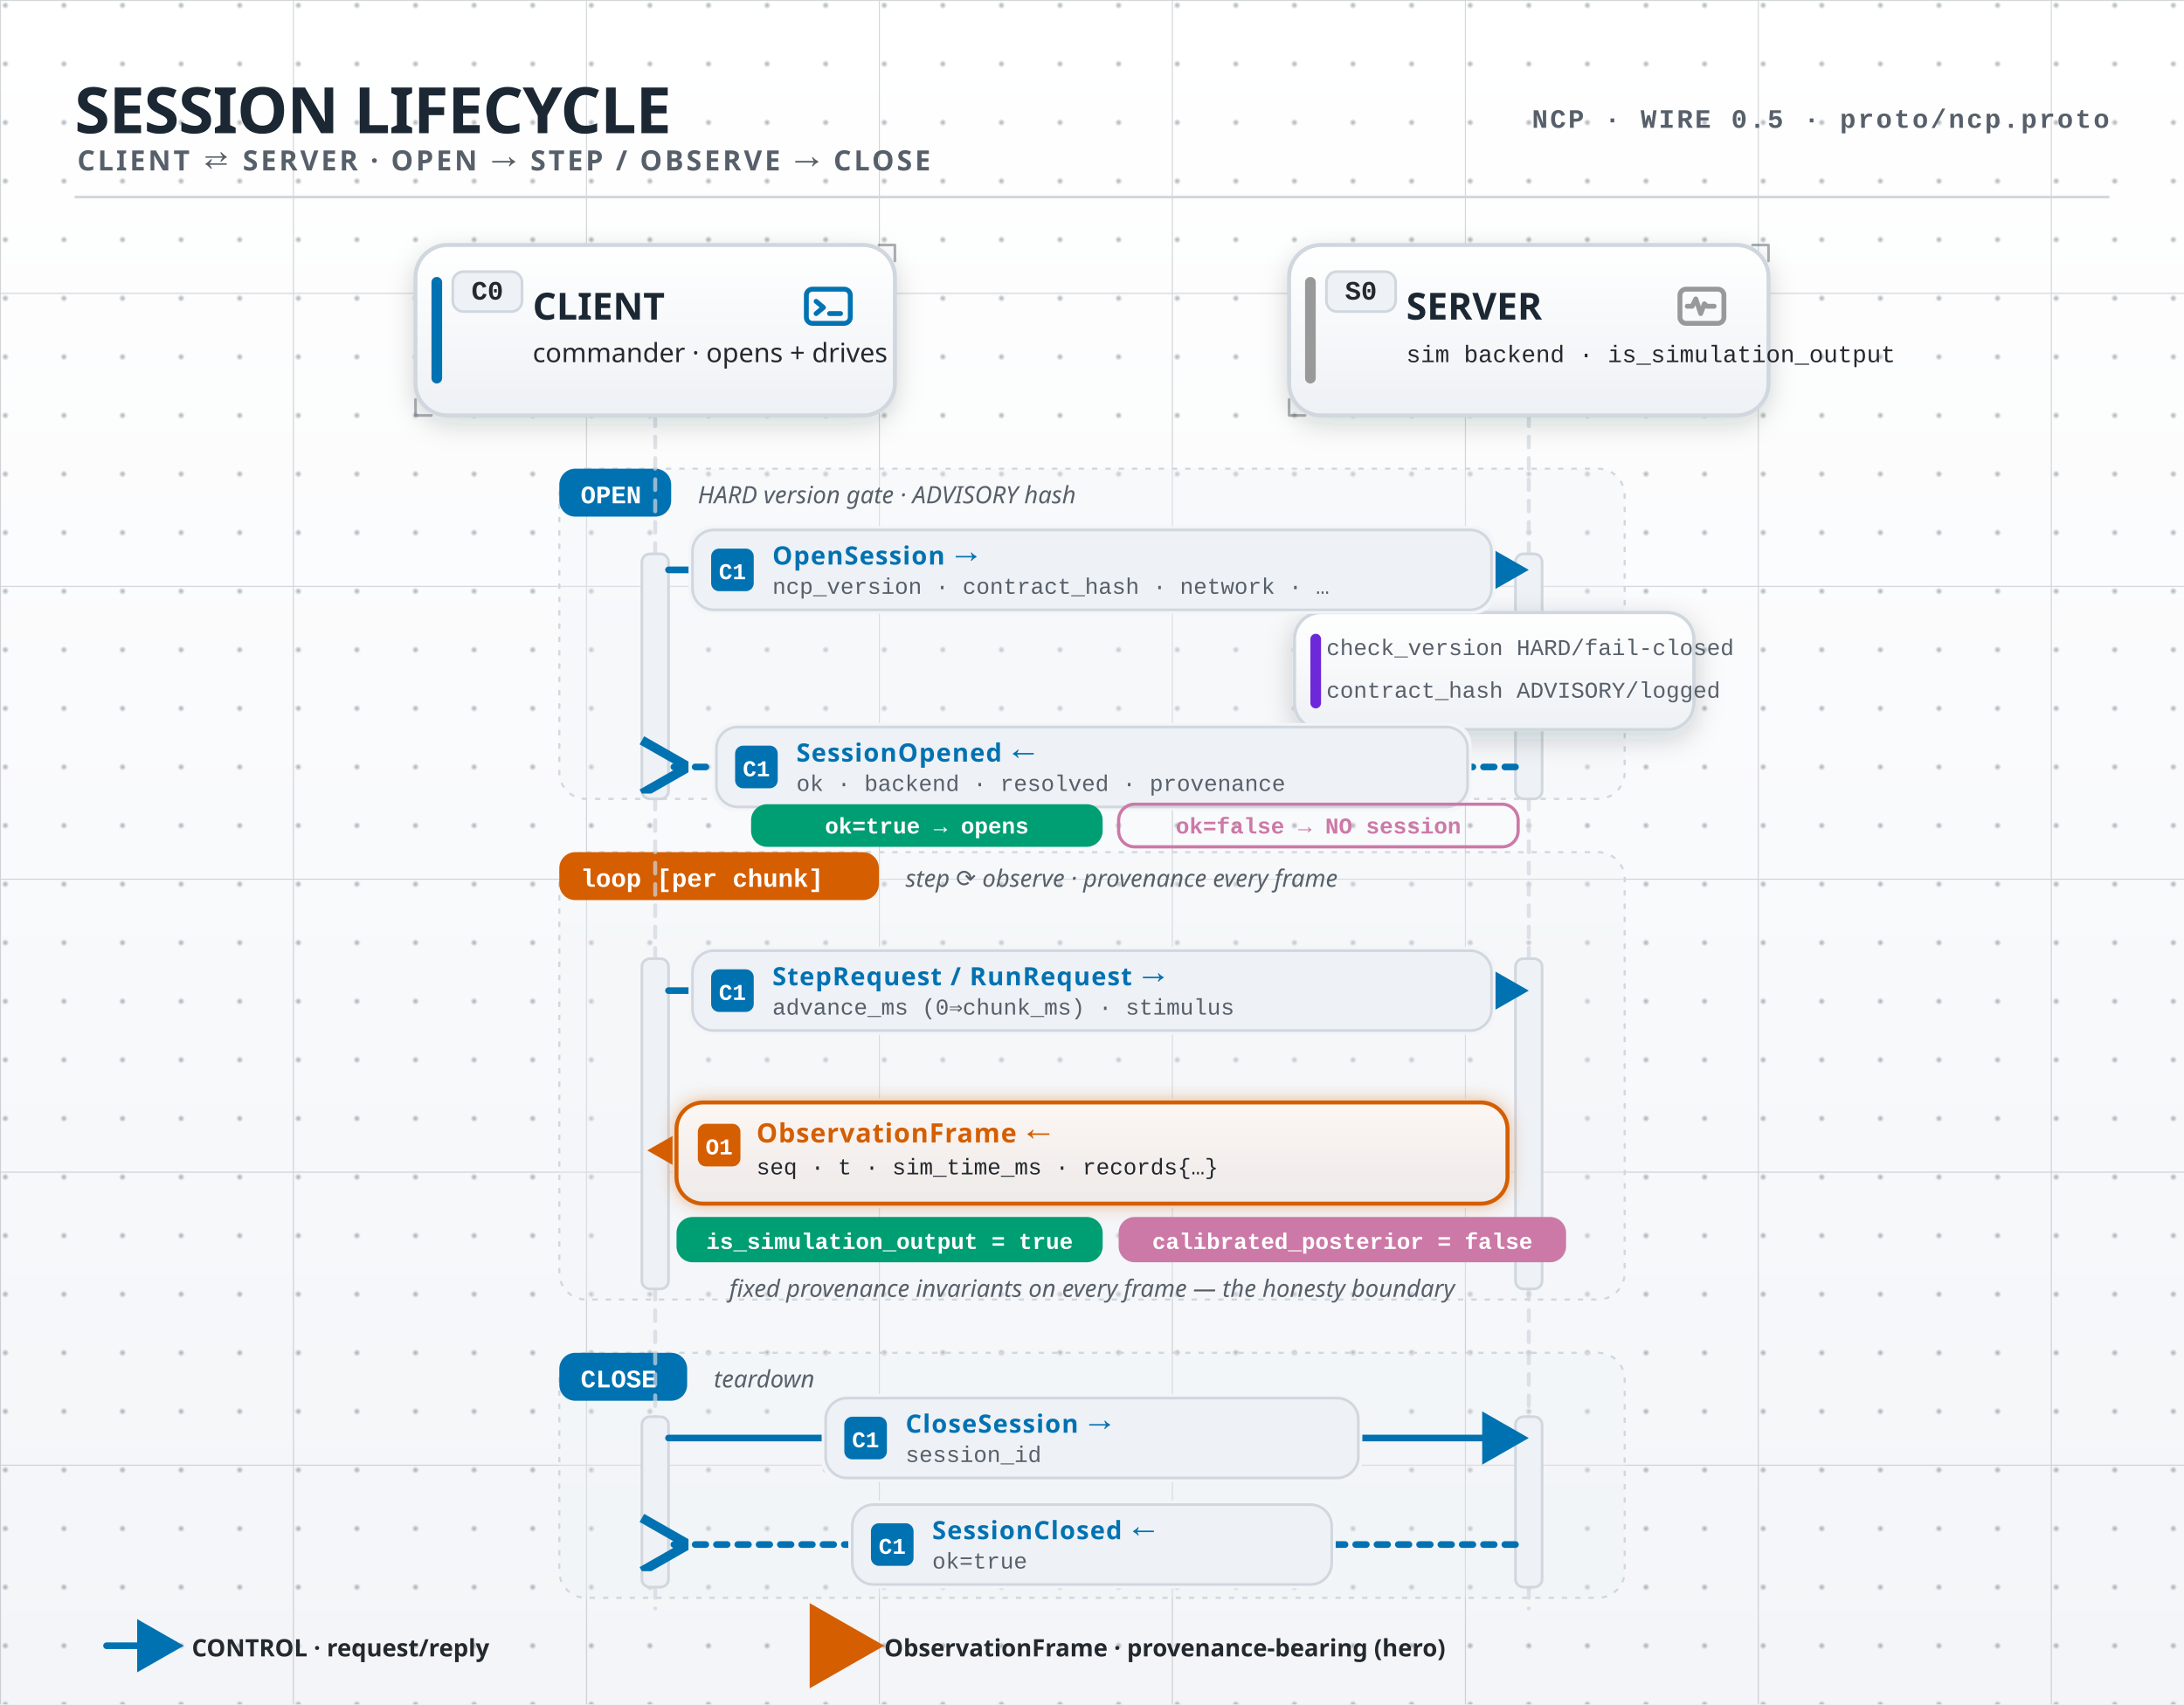
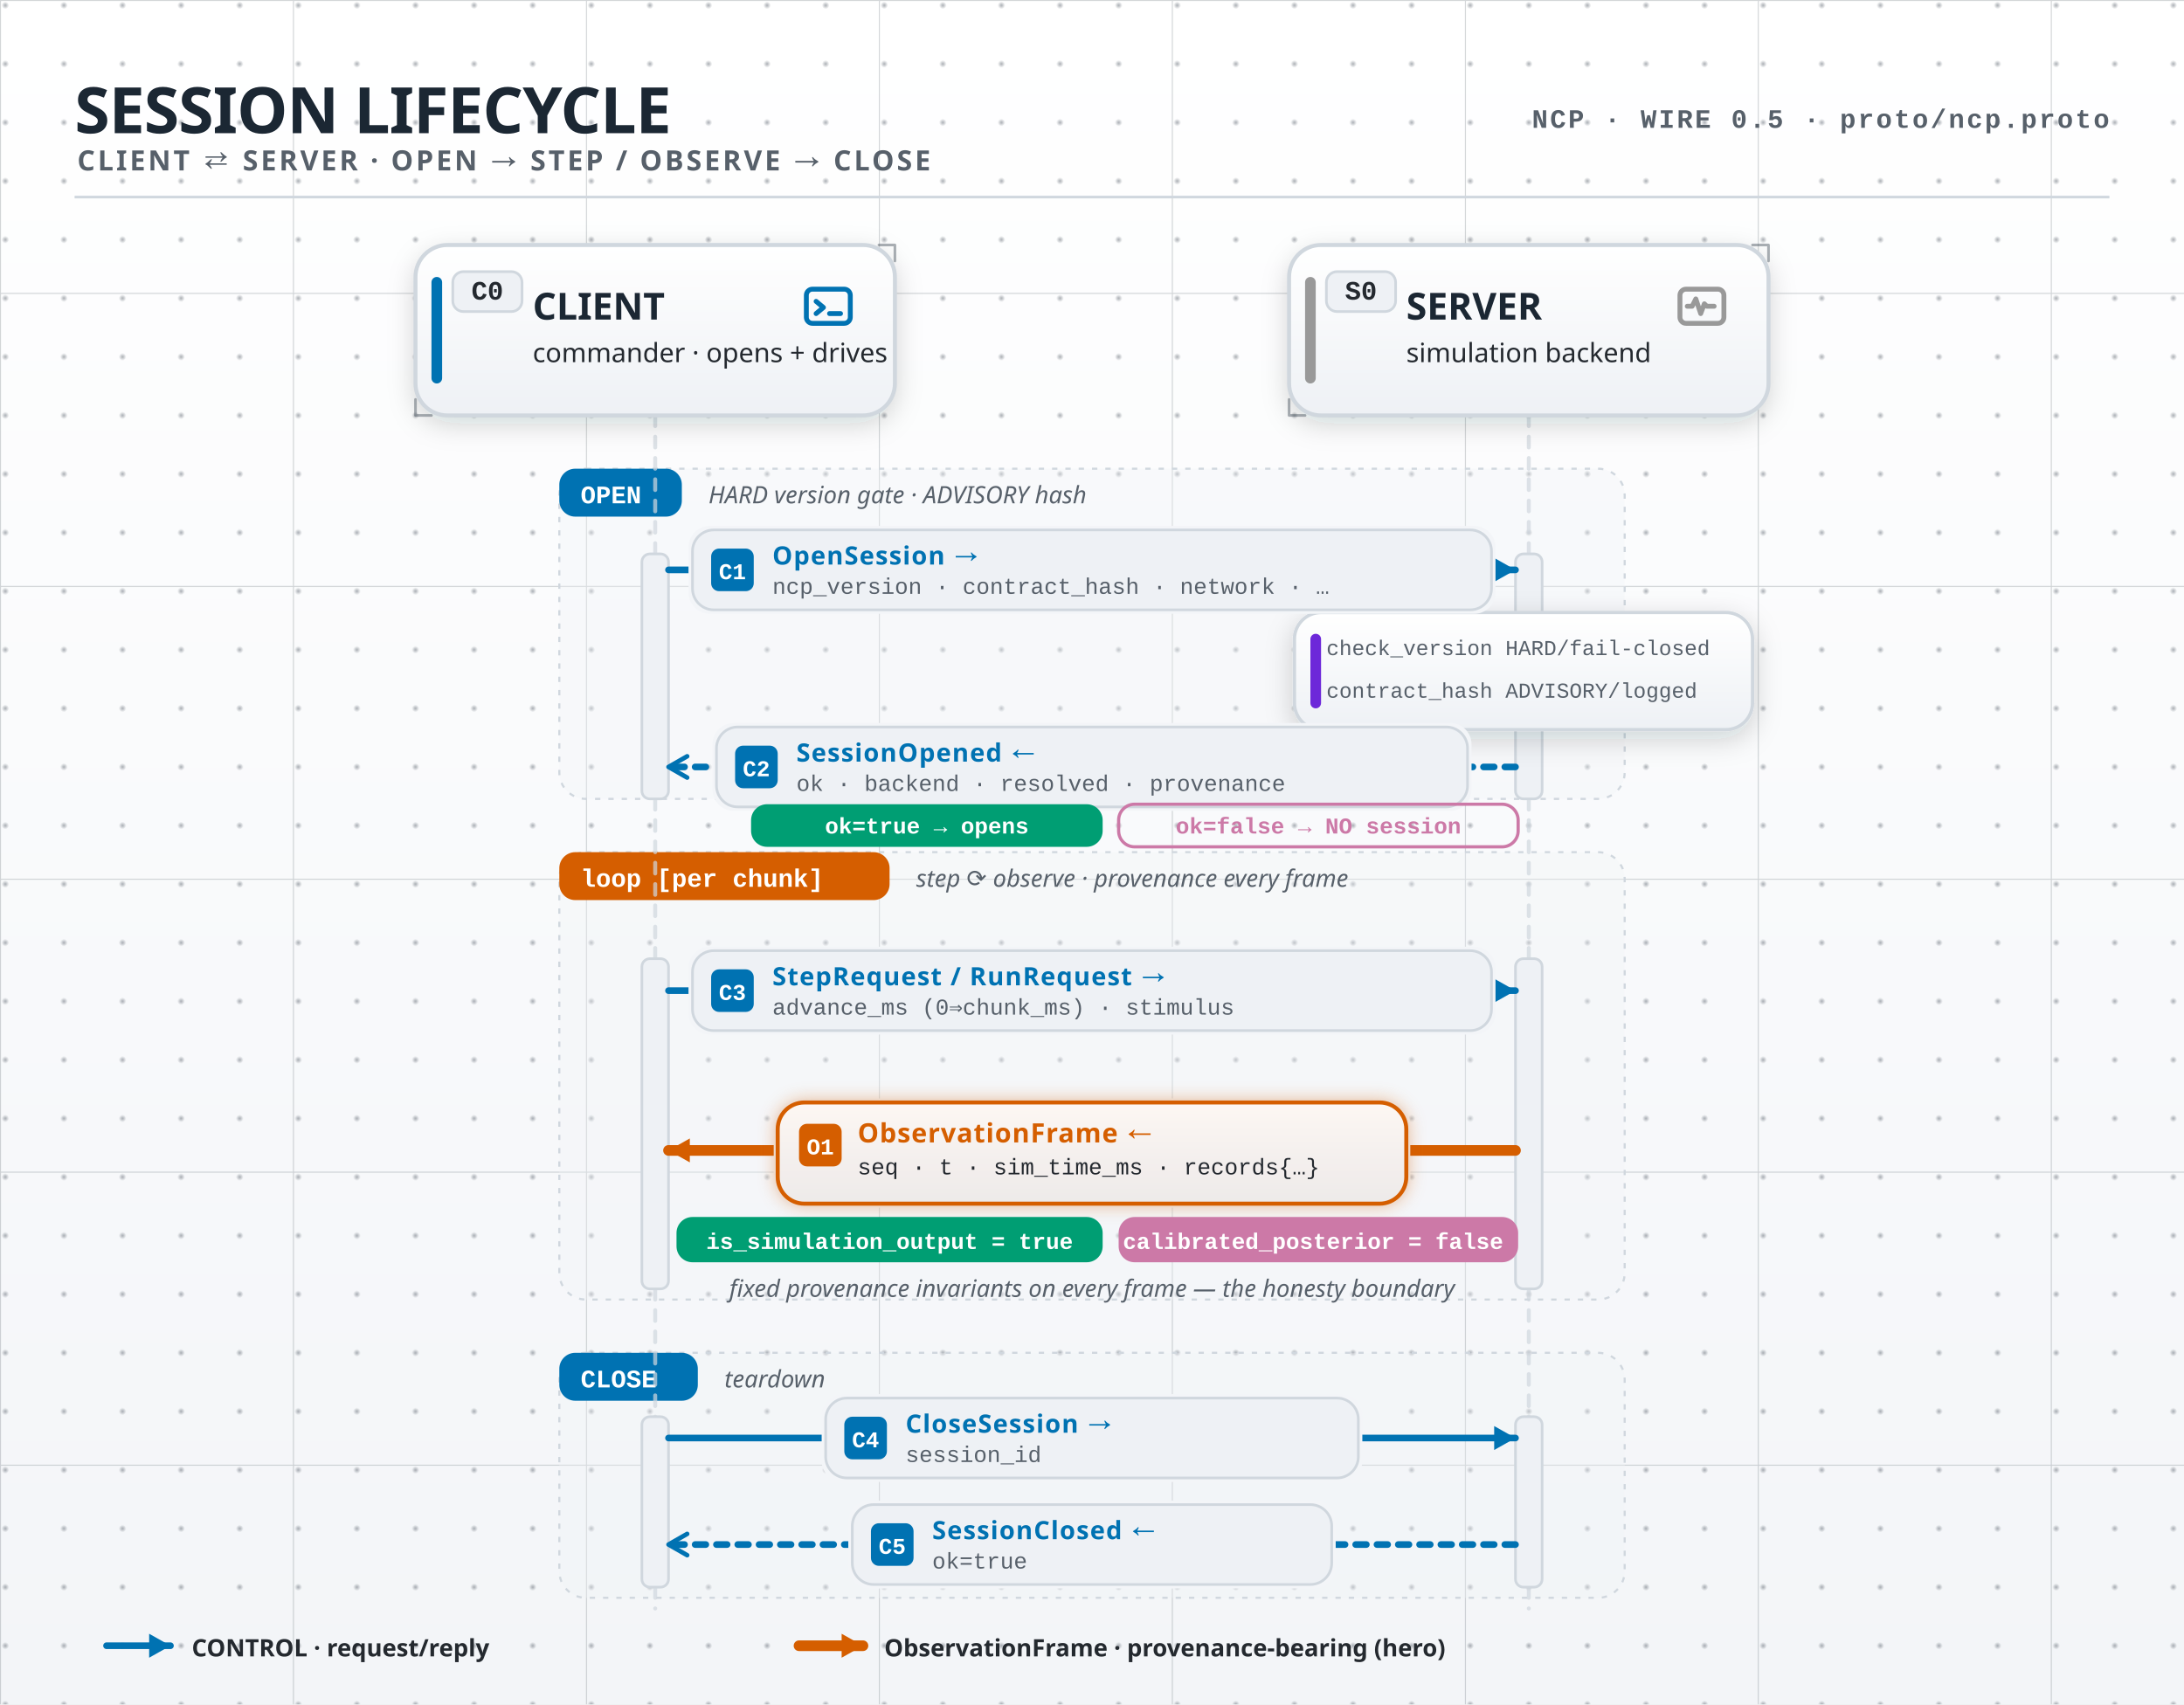
<svg xmlns="http://www.w3.org/2000/svg" width="820" height="640" viewBox="0 0 820 640" font-family="-apple-system, BlinkMacSystemFont, 'Segoe UI', 'Noto Sans', Helvetica, Arial, sans-serif" role="img">
  <defs>
    <linearGradient id="pageBg" x1="0" y1="0" x2="0" y2="1">
      <stop offset="0" stop-color="#ffffff" />
      <stop offset="1" stop-color="#f3f5f8" />
    </linearGradient>
    <linearGradient id="surface" x1="0" y1="0" x2="0" y2="1">
      <stop offset="0" stop-color="#ffffff" />
      <stop offset="1" stop-color="#eef1f5" />
    </linearGradient>
    <linearGradient id="busAction" x1="0" y1="0" x2="1" y2="0">
      <stop offset="0" stop-color="#D55E00" stop-opacity="1" />
      <stop offset="0.5" stop-color="#D55E00" stop-opacity="1" />
      <stop offset="1" stop-color="#b94f00" stop-opacity="1" />
    </linearGradient>
    <linearGradient id="contractHero" x1="0" y1="0" x2="1" y2="1">
      <stop offset="0" stop-color="#6D28D9" />
      <stop offset="1" stop-color="#5b21b6" />
    </linearGradient>
    <radialGradient id="gridDot" cx="0.5" cy="0.5" r="0.5">
      <stop offset="0" stop-color="#57606a" stop-opacity="0.5" />
      <stop offset="1" stop-color="#57606a" stop-opacity="0" />
    </radialGradient>
    <pattern id="grid" width="22" height="22" patternUnits="userSpaceOnUse">
      <circle cx="2" cy="2" r="1.4" fill="url(#gridDot)" />
    </pattern>
    <pattern id="gridMajor" width="110" height="110" patternUnits="userSpaceOnUse">
      <path d="M110 0H0V110" fill="none" stroke="#57606a" stroke-width="0.75" stroke-opacity="0.26" />
    </pattern>
    <filter id="soft" x="-40%" y="-40%" width="180%" height="180%" color-interpolation-filters="sRGB">
      <feDropShadow dx="0" dy="3" stdDeviation="5" flood-color="#1b2733" flood-opacity="0.18" />
    </filter>
    <filter id="halo" x="-60%" y="-60%" width="220%" height="220%" color-interpolation-filters="sRGB">
      <feGaussianBlur stdDeviation="3" />
    </filter>
    <filter id="glow" x="-90%" y="-90%" width="280%" height="280%" color-interpolation-filters="sRGB">
      <feGaussianBlur in="SourceAlpha" stdDeviation="3.4" result="b" />
      <feFlood flood-color="#D55E00" flood-opacity="0.4" />
      <feComposite in2="b" operator="in" result="g" />
      <feMerge>
        <feMergeNode in="g" />
        <feMergeNode in="SourceGraphic" />
      </feMerge>
    </filter>
-     <marker id="arrowAction" markerWidth="9" markerHeight="9" refX="5" refY="4" orient="auto">
-       <path d="M0,0 L7,4 L0,8 Z" fill="#D55E00" />
-     </marker>
-     <marker id="arrowControl" markerWidth="9" markerHeight="9" refX="5" refY="4" orient="auto">
-       <path d="M0,0 L7,4 L0,8 Z" fill="#0072B2" />
-     </marker>
-     <marker id="replyControl" markerWidth="9" markerHeight="9" refX="3" refY="4" orient="auto">
-       <path d="M7,0 L0,4 L7,8" fill="none" stroke="#0072B2" stroke-width="1.4" stroke-linejoin="round" />
-     </marker>
-     <marker id="arrowPercep" markerWidth="9" markerHeight="9" refX="5" refY="4" orient="auto">
-       <path d="M0,0 L7,4 L0,8 Z" fill="#56B4E9" />
-     </marker>
-     <marker id="tapObserve" markerWidth="10" markerHeight="10" refX="4.5" refY="4.5" orient="auto">
-       <circle cx="4.5" cy="4.5" r="3" fill="none" stroke="#999999" stroke-width="1.3" />
-     </marker>
-     <marker id="arrowContract" markerWidth="9" markerHeight="9" refX="5" refY="4" orient="auto">
-       <path d="M0,0 L7,4 L0,8 Z" fill="#6D28D9" />
-     </marker>
-     <marker id="submoduleArrow" markerWidth="10" markerHeight="10" refX="6" refY="4.5" orient="auto">
-       <path d="M2,1 L7,4.5 L2,8" fill="none" stroke="#999999" stroke-width="1.4" stroke-linejoin="round" />
-     </marker>
-     <marker id="arrowActive" markerWidth="9" markerHeight="9" refX="5" refY="4" orient="auto">
-       <path d="M0,0 L7,4 L0,8 Z" fill="#009E73" />
-     </marker>
-     <marker id="arrowEstop" markerWidth="9" markerHeight="9" refX="5" refY="4" orient="auto">
-       <path d="M0,0 L7,4 L0,8 Z" fill="#D55E00" />
-     </marker>
-     <marker id="arrowHold" markerWidth="9" markerHeight="9" refX="5" refY="4" orient="auto">
-       <path d="M0,0 L7,4 L0,8 Z" fill="#E69F00" />
-     </marker>
-     <marker id="arrowMut" markerWidth="9" markerHeight="9" refX="5" refY="4" orient="auto">
-       <path d="M0,0 L7,4 L0,8 Z" fill="#57606a" />
+     <marker id="arrowAction" markerUnits="userSpaceOnUse" markerWidth="12" markerHeight="12" refX="9" refY="5.5" orient="auto">
+       <path d="M1,1 L9,5.5 L1,10 Z" fill="#D55E00" />
+     </marker>
+     <marker id="arrowControl" markerUnits="userSpaceOnUse" markerWidth="12" markerHeight="12" refX="9" refY="5.5" orient="auto">
+       <path d="M1,1 L9,5.5 L1,10 Z" fill="#0072B2" />
+     </marker>
+     <marker id="replyControl" markerUnits="userSpaceOnUse" markerWidth="12" markerHeight="12" refX="9" refY="5.5" orient="auto">
+       <path d="M2,1.5 L9,5.5 L2,9.5" fill="none" stroke="#0072B2" stroke-width="1.7" stroke-linecap="round" stroke-linejoin="round" />
+     </marker>
+     <marker id="arrowPercep" markerUnits="userSpaceOnUse" markerWidth="12" markerHeight="12" refX="9" refY="5.5" orient="auto">
+       <path d="M1,1 L9,5.5 L1,10 Z" fill="#56B4E9" />
+     </marker>
+     <marker id="tapObserve" markerUnits="userSpaceOnUse" markerWidth="10" markerHeight="10" refX="5" refY="5" orient="auto">
+       <circle cx="5" cy="5" r="3.2" fill="none" stroke="#999999" stroke-width="1.5" />
+     </marker>
+     <marker id="arrowContract" markerUnits="userSpaceOnUse" markerWidth="12" markerHeight="12" refX="9" refY="5.5" orient="auto">
+       <path d="M1,1 L9,5.5 L1,10 Z" fill="#6D28D9" />
+     </marker>
+     <marker id="submoduleArrow" markerUnits="userSpaceOnUse" markerWidth="12" markerHeight="12" refX="9" refY="5.5" orient="auto">
+       <path d="M2,1.5 L9,5.5 L2,9.5" fill="none" stroke="#999999" stroke-width="1.7" stroke-linecap="round" stroke-linejoin="round" />
+     </marker>
+     <marker id="arrowActive" markerUnits="userSpaceOnUse" markerWidth="12" markerHeight="12" refX="9" refY="5.5" orient="auto">
+       <path d="M1,1 L9,5.5 L1,10 Z" fill="#009E73" />
+     </marker>
+     <marker id="arrowEstop" markerUnits="userSpaceOnUse" markerWidth="12" markerHeight="12" refX="9" refY="5.5" orient="auto">
+       <path d="M1,1 L9,5.5 L1,10 Z" fill="#D55E00" stroke="#ffd9c2" stroke-width="0.6" />
+     </marker>
+     <marker id="arrowHold" markerUnits="userSpaceOnUse" markerWidth="12" markerHeight="12" refX="9" refY="5.5" orient="auto">
+       <path d="M1,1 L9,5.5 L1,10 Z" fill="#E69F00" />
+     </marker>
+     <marker id="arrowMut" markerUnits="userSpaceOnUse" markerWidth="12" markerHeight="12" refX="9" refY="5.5" orient="auto">
+       <path d="M1,1 L9,5.5 L1,10 Z" fill="#57606a" />
+     </marker>
+     <marker id="arrowConfig" markerUnits="userSpaceOnUse" markerWidth="12" markerHeight="12" refX="9" refY="5.5" orient="auto">
+       <path d="M1,1 L9,5.5 L1,10 Z" fill="#CC79A7" />
    </marker>
    <filter id="glowContract" x="-90%" y="-90%" width="280%" height="280%" color-interpolation-filters="sRGB">
      <feGaussianBlur in="SourceAlpha" stdDeviation="3.4" result="b" />
      <feFlood flood-color="#6D28D9" flood-opacity="0.4" />
      <feComposite in2="b" operator="in" result="g" />
      <feMerge>
        <feMergeNode in="g" />
        <feMergeNode in="SourceGraphic" />
      </feMerge>
    </filter>
    <filter id="glowActive" x="-90%" y="-90%" width="280%" height="280%" color-interpolation-filters="sRGB">
      <feGaussianBlur in="SourceAlpha" stdDeviation="3.4" result="b" />
      <feFlood flood-color="#009E73" flood-opacity="0.4" />
      <feComposite in2="b" operator="in" result="g" />
      <feMerge>
        <feMergeNode in="g" />
        <feMergeNode in="SourceGraphic" />
      </feMerge>
    </filter>
  </defs>
  <rect x="0" y="0" width="820" height="640" rx="0" fill="url(#pageBg)" />
  <rect x="0" y="0" width="820" height="640" rx="0" fill="url(#gridMajor)" />
  <rect x="0" y="0" width="820" height="640" rx="0" fill="url(#grid)" />
  <text x="28" y="50" font-family="-apple-system, BlinkMacSystemFont, 'Segoe UI', 'Noto Sans', Helvetica, Arial, sans-serif" font-size="24" font-weight="800" font-style="normal" fill="#1b2733" text-anchor="start" letter-spacing="-0.3" text-rendering="geometricPrecision">SESSION LIFECYCLE</text>
  <text x="29" y="64" font-family="-apple-system, BlinkMacSystemFont, 'Segoe UI', 'Noto Sans', Helvetica, Arial, sans-serif" font-size="10.5" font-weight="600" font-style="normal" fill="#57606a" text-anchor="start" letter-spacing="1.0" text-rendering="geometricPrecision">CLIENT ⇄ SERVER  ·  OPEN → STEP / OBSERVE → CLOSE</text>
  <line x1="28" y1="74" x2="792" y2="74" stroke="#d0d7de" stroke-width="1" stroke-linecap="butt" />
  <text x="792" y="48" font-family="ui-monospace, SFMono-Regular, 'SF Mono', Menlo, Consolas, 'Liberation Mono', monospace" font-size="10" font-weight="600" font-style="normal" fill="#57606a" text-anchor="end" letter-spacing="0.8" text-rendering="geometricPrecision">NCP · WIRE 0.5 · proto/ncp.proto</text>
  <rect x="210" y="176" width="400" height="124" rx="10" fill="#eef1f5" stroke="#d0d7de" stroke-width="0.8" stroke-dasharray="2 3" fill-opacity="0.32" />
-   <rect x="210" y="176" width="42.0" height="18" rx="6" fill="#0072B2" />
+   <rect x="210" y="176" width="46.0" height="18" rx="6" fill="#0072B2" />
  <text x="218" y="189" font-family="ui-monospace, SFMono-Regular, 'SF Mono', Menlo, Consolas, 'Liberation Mono', monospace" font-size="9.5" font-weight="700" font-style="normal" fill="#ffffff" text-anchor="start" text-rendering="geometricPrecision">OPEN</text>
-   <text x="262.0" y="189" font-family="-apple-system, BlinkMacSystemFont, 'Segoe UI', 'Noto Sans', Helvetica, Arial, sans-serif" font-size="9" font-weight="500" font-style="italic" fill="#57606a" text-anchor="start" text-rendering="geometricPrecision">HARD version gate · ADVISORY hash</text>
+   <text x="266.0" y="189" font-family="-apple-system, BlinkMacSystemFont, 'Segoe UI', 'Noto Sans', Helvetica, Arial, sans-serif" font-size="9" font-weight="500" font-style="italic" fill="#57606a" text-anchor="start" text-rendering="geometricPrecision">HARD version gate · ADVISORY hash</text>
  <rect x="210" y="320" width="400" height="168" rx="10" fill="#eef1f5" stroke="#d0d7de" stroke-width="0.8" stroke-dasharray="2 3" fill-opacity="0.32" />
-   <rect x="210" y="320" width="120.0" height="18" rx="6" fill="#D55E00" />
+   <rect x="210" y="320" width="124.0" height="18" rx="6" fill="#D55E00" />
  <text x="218" y="333" font-family="ui-monospace, SFMono-Regular, 'SF Mono', Menlo, Consolas, 'Liberation Mono', monospace" font-size="9.5" font-weight="700" font-style="normal" fill="#ffffff" text-anchor="start" text-rendering="geometricPrecision">loop  [per chunk]</text>
-   <text x="340.0" y="333" font-family="-apple-system, BlinkMacSystemFont, 'Segoe UI', 'Noto Sans', Helvetica, Arial, sans-serif" font-size="9" font-weight="500" font-style="italic" fill="#57606a" text-anchor="start" text-rendering="geometricPrecision">step ⟳ observe · provenance every frame</text>
+   <text x="344.0" y="333" font-family="-apple-system, BlinkMacSystemFont, 'Segoe UI', 'Noto Sans', Helvetica, Arial, sans-serif" font-size="9" font-weight="500" font-style="italic" fill="#57606a" text-anchor="start" text-rendering="geometricPrecision">step ⟳ observe · provenance every frame</text>
  <rect x="210" y="508" width="400" height="92" rx="10" fill="#eef1f5" stroke="#d0d7de" stroke-width="0.8" stroke-dasharray="2 3" fill-opacity="0.32" />
-   <rect x="210" y="508" width="48.0" height="18" rx="6" fill="#0072B2" />
+   <rect x="210" y="508" width="52.0" height="18" rx="6" fill="#0072B2" />
  <text x="218" y="521" font-family="ui-monospace, SFMono-Regular, 'SF Mono', Menlo, Consolas, 'Liberation Mono', monospace" font-size="9.5" font-weight="700" font-style="normal" fill="#ffffff" text-anchor="start" text-rendering="geometricPrecision">CLOSE</text>
-   <text x="268.0" y="521" font-family="-apple-system, BlinkMacSystemFont, 'Segoe UI', 'Noto Sans', Helvetica, Arial, sans-serif" font-size="9" font-weight="500" font-style="italic" fill="#57606a" text-anchor="start" text-rendering="geometricPrecision">teardown</text>
+   <text x="272.0" y="521" font-family="-apple-system, BlinkMacSystemFont, 'Segoe UI', 'Noto Sans', Helvetica, Arial, sans-serif" font-size="9" font-weight="500" font-style="italic" fill="#57606a" text-anchor="start" text-rendering="geometricPrecision">teardown</text>
  <line x1="246" y1="156" x2="246" y2="604" stroke="#d0d7de" stroke-width="1.5" stroke-linecap="round" stroke-dasharray="4 4" stroke-opacity="0.7" />
  <line x1="574" y1="156" x2="574" y2="604" stroke="#d0d7de" stroke-width="1.5" stroke-linecap="round" stroke-dasharray="4 4" stroke-opacity="0.7" />
  <rect x="241" y="208" width="10" height="92" rx="3" fill="#eef1f5" stroke="#d0d7de" stroke-width="1" />
  <rect x="569" y="208" width="10" height="92" rx="3" fill="#eef1f5" stroke="#d0d7de" stroke-width="1" />
  <rect x="241" y="360" width="10" height="124" rx="3" fill="#eef1f5" stroke="#d0d7de" stroke-width="1" />
  <rect x="569" y="360" width="10" height="124" rx="3" fill="#eef1f5" stroke="#d0d7de" stroke-width="1" />
  <rect x="241" y="532" width="10" height="64" rx="3" fill="#eef1f5" stroke="#d0d7de" stroke-width="1" />
  <rect x="569" y="532" width="10" height="64" rx="3" fill="#eef1f5" stroke="#d0d7de" stroke-width="1" />
  <rect x="156" y="92" width="180" height="64" rx="12" fill="url(#surface)" filter="url(#soft)" />
  <rect x="156" y="92" width="180" height="64" rx="12" fill="none" stroke="#d0d7de" stroke-width="1.5" />
  <rect x="162" y="104" width="4" height="40" rx="2" fill="#0072B2" />
  <path d="M330,92 L336,92 L336,98" fill="none" stroke="#57606a" stroke-width="1" stroke-linecap="round" stroke-linejoin="round" stroke-opacity="0.5" />
  <path d="M156,150 L156,156 L162,156" fill="none" stroke="#57606a" stroke-width="1" stroke-linecap="round" stroke-linejoin="round" stroke-opacity="0.5" />
  <rect x="170" y="102" width="26" height="15" rx="4" fill="#eef1f5" stroke="#d0d7de" stroke-width="1" />
  <text x="183" y="112.5" font-family="ui-monospace, SFMono-Regular, 'SF Mono', Menlo, Consolas, 'Liberation Mono', monospace" font-size="10" font-weight="700" font-style="normal" fill="#24292f" text-anchor="middle" text-rendering="geometricPrecision">C0</text>
  <g transform="translate(300,104) scale(0.9167)" fill="none" stroke="#0072B2" stroke-width="2" stroke-linecap="round" stroke-linejoin="round">
    <rect x="3" y="5" width="18" height="14" rx="2.5" />
    <path d="M7 10l3 2.5-3 2.5" />
    <path d="M12.5 15h4.5" />
  </g>
  <text x="200" y="120" font-family="-apple-system, BlinkMacSystemFont, 'Segoe UI', 'Noto Sans', Helvetica, Arial, sans-serif" font-size="14" font-weight="700" font-style="normal" fill="#1b2733" text-anchor="start" text-rendering="geometricPrecision">CLIENT</text>
  <text x="200" y="136" font-family="-apple-system, BlinkMacSystemFont, 'Segoe UI', 'Noto Sans', Helvetica, Arial, sans-serif" font-size="10" font-weight="500" font-style="normal" fill="#24292f" text-anchor="start" text-rendering="geometricPrecision">commander · opens + drives</text>
  <rect x="484" y="92" width="180" height="64" rx="12" fill="url(#surface)" filter="url(#soft)" />
  <rect x="484" y="92" width="180" height="64" rx="12" fill="none" stroke="#d0d7de" stroke-width="1.5" />
  <rect x="490" y="104" width="4" height="40" rx="2" fill="#999999" />
  <path d="M658,92 L664,92 L664,98" fill="none" stroke="#57606a" stroke-width="1" stroke-linecap="round" stroke-linejoin="round" stroke-opacity="0.5" />
  <path d="M484,150 L484,156 L490,156" fill="none" stroke="#57606a" stroke-width="1" stroke-linecap="round" stroke-linejoin="round" stroke-opacity="0.5" />
  <rect x="498" y="102" width="26" height="15" rx="4" fill="#eef1f5" stroke="#d0d7de" stroke-width="1" />
  <text x="511" y="112.5" font-family="ui-monospace, SFMono-Regular, 'SF Mono', Menlo, Consolas, 'Liberation Mono', monospace" font-size="10" font-weight="700" font-style="normal" fill="#24292f" text-anchor="middle" text-rendering="geometricPrecision">S0</text>
  <g transform="translate(628,104) scale(0.9167)" fill="none" stroke="#999999" stroke-width="2" stroke-linecap="round" stroke-linejoin="round">
    <rect x="3" y="5" width="18" height="14" rx="2.5" />
    <path d="M6 12h2l1.5-3 2 6 1.5-4 1 1h3" />
  </g>
  <text x="528" y="120" font-family="-apple-system, BlinkMacSystemFont, 'Segoe UI', 'Noto Sans', Helvetica, Arial, sans-serif" font-size="14" font-weight="700" font-style="normal" fill="#1b2733" text-anchor="start" text-rendering="geometricPrecision">SERVER</text>
-   <text x="528" y="136" font-family="ui-monospace, SFMono-Regular, 'SF Mono', Menlo, Consolas, 'Liberation Mono', monospace" font-size="9" font-weight="500" font-style="normal" fill="#24292f" text-anchor="start" text-rendering="geometricPrecision">sim backend · is_simulation_output</text>
-   <rect x="486" y="230" width="150" height="44" rx="10" fill="url(#surface)" stroke="#d0d7de" stroke-width="1.25" filter="url(#soft)" />
+   <text x="528" y="136" font-family="-apple-system, BlinkMacSystemFont, 'Segoe UI', 'Noto Sans', Helvetica, Arial, sans-serif" font-size="10" font-weight="500" font-style="normal" fill="#24292f" text-anchor="start" text-rendering="geometricPrecision">simulation backend</text>
+   <rect x="486" y="230" width="172" height="44" rx="10" fill="url(#surface)" stroke="#d0d7de" stroke-width="1.25" filter="url(#soft)" />
  <rect x="492" y="238" width="4" height="28" rx="2" fill="#6D28D9" />
-   <text x="498" y="246" font-family="ui-monospace, SFMono-Regular, 'SF Mono', Menlo, Consolas, 'Liberation Mono', monospace" font-size="8.5" font-weight="500" font-style="normal" fill="#57606a" text-anchor="start" text-rendering="geometricPrecision">check_version  HARD/fail-closed</text>
-   <text x="498" y="262" font-family="ui-monospace, SFMono-Regular, 'SF Mono', Menlo, Consolas, 'Liberation Mono', monospace" font-size="8.5" font-weight="500" font-style="normal" fill="#57606a" text-anchor="start" text-rendering="geometricPrecision">contract_hash  ADVISORY/logged</text>
+   <text x="498" y="246" font-family="ui-monospace, SFMono-Regular, 'SF Mono', Menlo, Consolas, 'Liberation Mono', monospace" font-size="8" font-weight="500" font-style="normal" fill="#57606a" text-anchor="start" text-rendering="geometricPrecision">check_version  HARD/fail-closed</text>
+   <text x="498" y="262" font-family="ui-monospace, SFMono-Regular, 'SF Mono', Menlo, Consolas, 'Liberation Mono', monospace" font-size="8" font-weight="500" font-style="normal" fill="#57606a" text-anchor="start" text-rendering="geometricPrecision">contract_hash  ADVISORY/logged</text>
  <line x1="251" y1="214" x2="569" y2="214" stroke="#0072B2" stroke-width="2.5" stroke-linecap="round" marker-end="url(#arrowControl)" />
  <rect x="258.5" y="197.5" width="303" height="33" rx="8" fill="#f3f5f8" />
  <rect x="260.0" y="199" width="300" height="30" rx="8" fill="#eef1f5" stroke="#d0d7de" stroke-width="1" />
  <rect x="267.0" y="206" width="16" height="16" rx="3" fill="#0072B2" />
  <text x="275.0" y="217.5" font-family="ui-monospace, SFMono-Regular, 'SF Mono', Menlo, Consolas, 'Liberation Mono', monospace" font-size="8.5" font-weight="700" font-style="normal" fill="#ffffff" text-anchor="middle" text-rendering="geometricPrecision">C1</text>
  <text x="290.0" y="212" font-family="-apple-system, BlinkMacSystemFont, 'Segoe UI', 'Noto Sans', Helvetica, Arial, sans-serif" font-size="9.5" font-weight="700" font-style="normal" fill="#0072B2" text-anchor="start" letter-spacing="0.4" text-rendering="geometricPrecision">OpenSession  →</text>
  <text x="290.0" y="223" font-family="ui-monospace, SFMono-Regular, 'SF Mono', Menlo, Consolas, 'Liberation Mono', monospace" font-size="8.5" font-weight="500" font-style="normal" fill="#57606a" text-anchor="start" text-rendering="geometricPrecision">ncp_version · contract_hash · network · …</text>
  <line x1="569" y1="288" x2="251" y2="288" stroke="#0072B2" stroke-width="2.5" stroke-linecap="round" stroke-dasharray="4 4" marker-end="url(#replyControl)" />
  <rect x="267.5" y="271.5" width="285" height="33" rx="8" fill="#f3f5f8" />
  <rect x="269.0" y="273" width="282" height="30" rx="8" fill="#eef1f5" stroke="#d0d7de" stroke-width="1" />
  <rect x="276.0" y="280" width="16" height="16" rx="3" fill="#0072B2" />
-   <text x="284.0" y="291.5" font-family="ui-monospace, SFMono-Regular, 'SF Mono', Menlo, Consolas, 'Liberation Mono', monospace" font-size="8.5" font-weight="700" font-style="normal" fill="#ffffff" text-anchor="middle" text-rendering="geometricPrecision">C1</text>
+   <text x="284.0" y="291.5" font-family="ui-monospace, SFMono-Regular, 'SF Mono', Menlo, Consolas, 'Liberation Mono', monospace" font-size="8.5" font-weight="700" font-style="normal" fill="#ffffff" text-anchor="middle" text-rendering="geometricPrecision">C2</text>
  <text x="299.0" y="286" font-family="-apple-system, BlinkMacSystemFont, 'Segoe UI', 'Noto Sans', Helvetica, Arial, sans-serif" font-size="9.5" font-weight="700" font-style="normal" fill="#0072B2" text-anchor="start" letter-spacing="0.4" text-rendering="geometricPrecision">SessionOpened  ←</text>
  <text x="299.0" y="297" font-family="ui-monospace, SFMono-Regular, 'SF Mono', Menlo, Consolas, 'Liberation Mono', monospace" font-size="8.5" font-weight="500" font-style="normal" fill="#57606a" text-anchor="start" text-rendering="geometricPrecision">ok · backend · resolved · provenance</text>
  <rect x="282" y="302" width="132" height="16" rx="6" fill="#009E73" />
  <text x="348" y="313" font-family="ui-monospace, SFMono-Regular, 'SF Mono', Menlo, Consolas, 'Liberation Mono', monospace" font-size="8.5" font-weight="700" font-style="normal" fill="#ffffff" text-anchor="middle" text-rendering="geometricPrecision">ok=true → opens</text>
  <rect x="420" y="302" width="150" height="16" rx="6" fill="none" stroke="#CC79A7" stroke-width="1.2" />
  <text x="495" y="313" font-family="ui-monospace, SFMono-Regular, 'SF Mono', Menlo, Consolas, 'Liberation Mono', monospace" font-size="8.5" font-weight="700" font-style="normal" fill="#CC79A7" text-anchor="middle" text-rendering="geometricPrecision">ok=false → NO session</text>
  <line x1="251" y1="372" x2="569" y2="372" stroke="#0072B2" stroke-width="2.5" stroke-linecap="round" marker-end="url(#arrowControl)" />
  <rect x="258.5" y="355.5" width="303" height="33" rx="8" fill="#f3f5f8" />
  <rect x="260.0" y="357" width="300" height="30" rx="8" fill="#eef1f5" stroke="#d0d7de" stroke-width="1" />
  <rect x="267.0" y="364" width="16" height="16" rx="3" fill="#0072B2" />
-   <text x="275.0" y="375.5" font-family="ui-monospace, SFMono-Regular, 'SF Mono', Menlo, Consolas, 'Liberation Mono', monospace" font-size="8.5" font-weight="700" font-style="normal" fill="#ffffff" text-anchor="middle" text-rendering="geometricPrecision">C1</text>
+   <text x="275.0" y="375.5" font-family="ui-monospace, SFMono-Regular, 'SF Mono', Menlo, Consolas, 'Liberation Mono', monospace" font-size="8.5" font-weight="700" font-style="normal" fill="#ffffff" text-anchor="middle" text-rendering="geometricPrecision">C3</text>
  <text x="290.0" y="370" font-family="-apple-system, BlinkMacSystemFont, 'Segoe UI', 'Noto Sans', Helvetica, Arial, sans-serif" font-size="9.5" font-weight="700" font-style="normal" fill="#0072B2" text-anchor="start" letter-spacing="0.4" text-rendering="geometricPrecision">StepRequest / RunRequest  →</text>
  <text x="290.0" y="381" font-family="ui-monospace, SFMono-Regular, 'SF Mono', Menlo, Consolas, 'Liberation Mono', monospace" font-size="8.5" font-weight="500" font-style="normal" fill="#57606a" text-anchor="start" text-rendering="geometricPrecision">advance_ms (0⇒chunk_ms) · stimulus</text>
  <line x1="569" y1="432" x2="251" y2="432" stroke="#D55E00" stroke-width="9" stroke-linecap="round" stroke-opacity="0.22" filter="url(#halo)" />
-   <line x1="569" y1="432" x2="251" y2="432" stroke="url(#busAction)" stroke-width="4" stroke-linecap="round" marker-end="url(#arrowAction)" />
+   <line x1="569" y1="432" x2="251" y2="432" stroke="#D55E00" stroke-width="4" stroke-linecap="round" marker-end="url(#arrowAction)" />
  <line x1="320" y1="427" x2="320" y2="437" stroke="#D55E00" stroke-width="1" stroke-linecap="round" stroke-opacity="0.7" />
  <line x1="410" y1="427" x2="410" y2="437" stroke="#D55E00" stroke-width="1" stroke-linecap="round" stroke-opacity="0.7" />
  <line x1="500" y1="427" x2="500" y2="437" stroke="#D55E00" stroke-width="1" stroke-linecap="round" stroke-opacity="0.7" />
-   <rect x="252.5" y="412.5" width="315" height="41" rx="10" fill="#f3f5f8" />
-   <rect x="254.0" y="414" width="312" height="38" rx="10" fill="url(#surface)" stroke="#D55E00" stroke-width="1.5" filter="url(#glow)" />
-   <rect x="254.0" y="414" width="312" height="38" rx="10" fill="#D55E00" fill-opacity="0.05" />
-   <rect x="262.0" y="422" width="16" height="16" rx="3" fill="#D55E00" />
-   <text x="270.0" y="433.5" font-family="ui-monospace, SFMono-Regular, 'SF Mono', Menlo, Consolas, 'Liberation Mono', monospace" font-size="8.5" font-weight="700" font-style="normal" fill="#ffffff" text-anchor="middle" text-rendering="geometricPrecision">O1</text>
-   <text x="284.0" y="429" font-family="-apple-system, BlinkMacSystemFont, 'Segoe UI', 'Noto Sans', Helvetica, Arial, sans-serif" font-size="10" font-weight="700" font-style="normal" fill="#D55E00" text-anchor="start" letter-spacing="0.3" text-rendering="geometricPrecision">ObservationFrame  ←</text>
-   <text x="284.0" y="441" font-family="ui-monospace, SFMono-Regular, 'SF Mono', Menlo, Consolas, 'Liberation Mono', monospace" font-size="8.5" font-weight="500" font-style="normal" fill="#24292f" text-anchor="start" text-rendering="geometricPrecision">seq · t · sim_time_ms · records{…}</text>
+   <rect x="290.5" y="412.5" width="239" height="41" rx="10" fill="#f3f5f8" />
+   <rect x="292.0" y="414" width="236" height="38" rx="10" fill="url(#surface)" stroke="#D55E00" stroke-width="1.5" filter="url(#glow)" />
+   <rect x="292.0" y="414" width="236" height="38" rx="10" fill="#D55E00" fill-opacity="0.05" />
+   <rect x="300.0" y="422" width="16" height="16" rx="3" fill="#D55E00" />
+   <text x="308.0" y="433.5" font-family="ui-monospace, SFMono-Regular, 'SF Mono', Menlo, Consolas, 'Liberation Mono', monospace" font-size="8.5" font-weight="700" font-style="normal" fill="#ffffff" text-anchor="middle" text-rendering="geometricPrecision">O1</text>
+   <text x="322.0" y="429" font-family="-apple-system, BlinkMacSystemFont, 'Segoe UI', 'Noto Sans', Helvetica, Arial, sans-serif" font-size="10" font-weight="700" font-style="normal" fill="#D55E00" text-anchor="start" letter-spacing="0.3" text-rendering="geometricPrecision">ObservationFrame  ←</text>
+   <text x="322.0" y="441" font-family="ui-monospace, SFMono-Regular, 'SF Mono', Menlo, Consolas, 'Liberation Mono', monospace" font-size="8.5" font-weight="500" font-style="normal" fill="#24292f" text-anchor="start" text-rendering="geometricPrecision">seq · t · sim_time_ms · records{…}</text>
  <rect x="254" y="457" width="160" height="17" rx="6" fill="#009E73" />
  <text x="334" y="469" font-family="ui-monospace, SFMono-Regular, 'SF Mono', Menlo, Consolas, 'Liberation Mono', monospace" font-size="8.5" font-weight="700" font-style="normal" fill="#ffffff" text-anchor="middle" text-rendering="geometricPrecision">is_simulation_output = true</text>
-   <rect x="420" y="457" width="168" height="17" rx="6" fill="#CC79A7" />
-   <text x="504" y="469" font-family="ui-monospace, SFMono-Regular, 'SF Mono', Menlo, Consolas, 'Liberation Mono', monospace" font-size="8.5" font-weight="700" font-style="normal" fill="#ffffff" text-anchor="middle" text-rendering="geometricPrecision">calibrated_posterior = false</text>
+   <rect x="420" y="457" width="150" height="17" rx="6" fill="#CC79A7" />
+   <text x="493" y="469" font-family="ui-monospace, SFMono-Regular, 'SF Mono', Menlo, Consolas, 'Liberation Mono', monospace" font-size="8.5" font-weight="700" font-style="normal" fill="#ffffff" text-anchor="middle" text-rendering="geometricPrecision">calibrated_posterior = false</text>
  <text x="410" y="487" font-family="-apple-system, BlinkMacSystemFont, 'Segoe UI', 'Noto Sans', Helvetica, Arial, sans-serif" font-size="9" font-weight="500" font-style="italic" fill="#57606a" text-anchor="middle" text-rendering="geometricPrecision">fixed provenance invariants on every frame — the honesty boundary</text>
  <line x1="251" y1="540" x2="569" y2="540" stroke="#0072B2" stroke-width="2.5" stroke-linecap="round" marker-end="url(#arrowControl)" />
  <rect x="308.5" y="523.5" width="203" height="33" rx="8" fill="#f3f5f8" />
  <rect x="310.0" y="525" width="200" height="30" rx="8" fill="#eef1f5" stroke="#d0d7de" stroke-width="1" />
  <rect x="317.0" y="532" width="16" height="16" rx="3" fill="#0072B2" />
-   <text x="325.0" y="543.5" font-family="ui-monospace, SFMono-Regular, 'SF Mono', Menlo, Consolas, 'Liberation Mono', monospace" font-size="8.5" font-weight="700" font-style="normal" fill="#ffffff" text-anchor="middle" text-rendering="geometricPrecision">C1</text>
+   <text x="325.0" y="543.5" font-family="ui-monospace, SFMono-Regular, 'SF Mono', Menlo, Consolas, 'Liberation Mono', monospace" font-size="8.5" font-weight="700" font-style="normal" fill="#ffffff" text-anchor="middle" text-rendering="geometricPrecision">C4</text>
  <text x="340.0" y="538" font-family="-apple-system, BlinkMacSystemFont, 'Segoe UI', 'Noto Sans', Helvetica, Arial, sans-serif" font-size="9.5" font-weight="700" font-style="normal" fill="#0072B2" text-anchor="start" letter-spacing="0.4" text-rendering="geometricPrecision">CloseSession  →</text>
  <text x="340.0" y="549" font-family="ui-monospace, SFMono-Regular, 'SF Mono', Menlo, Consolas, 'Liberation Mono', monospace" font-size="8.5" font-weight="500" font-style="normal" fill="#57606a" text-anchor="start" text-rendering="geometricPrecision">session_id</text>
  <line x1="569" y1="580" x2="251" y2="580" stroke="#0072B2" stroke-width="2.5" stroke-linecap="round" stroke-dasharray="4 4" marker-end="url(#replyControl)" />
  <rect x="318.5" y="563.5" width="183" height="33" rx="8" fill="#f3f5f8" />
  <rect x="320.0" y="565" width="180" height="30" rx="8" fill="#eef1f5" stroke="#d0d7de" stroke-width="1" />
  <rect x="327.0" y="572" width="16" height="16" rx="3" fill="#0072B2" />
-   <text x="335.0" y="583.5" font-family="ui-monospace, SFMono-Regular, 'SF Mono', Menlo, Consolas, 'Liberation Mono', monospace" font-size="8.5" font-weight="700" font-style="normal" fill="#ffffff" text-anchor="middle" text-rendering="geometricPrecision">C1</text>
+   <text x="335.0" y="583.5" font-family="ui-monospace, SFMono-Regular, 'SF Mono', Menlo, Consolas, 'Liberation Mono', monospace" font-size="8.5" font-weight="700" font-style="normal" fill="#ffffff" text-anchor="middle" text-rendering="geometricPrecision">C5</text>
  <text x="350.0" y="578" font-family="-apple-system, BlinkMacSystemFont, 'Segoe UI', 'Noto Sans', Helvetica, Arial, sans-serif" font-size="9.5" font-weight="700" font-style="normal" fill="#0072B2" text-anchor="start" letter-spacing="0.4" text-rendering="geometricPrecision">SessionClosed  ←</text>
  <text x="350.0" y="589" font-family="ui-monospace, SFMono-Regular, 'SF Mono', Menlo, Consolas, 'Liberation Mono', monospace" font-size="8.5" font-weight="500" font-style="normal" fill="#57606a" text-anchor="start" text-rendering="geometricPrecision">ok=true</text>
  <line x1="40" y1="618" x2="64" y2="618" stroke="#0072B2" stroke-width="2.5" stroke-linecap="round" marker-end="url(#arrowControl)" />
  <text x="72" y="622" font-family="-apple-system, BlinkMacSystemFont, 'Segoe UI', 'Noto Sans', Helvetica, Arial, sans-serif" font-size="9" font-weight="600" font-style="normal" fill="#24292f" text-anchor="start" text-rendering="geometricPrecision">CONTROL · request/reply</text>
-   <line x1="300" y1="618" x2="324" y2="618" stroke="url(#busAction)" stroke-width="4" stroke-linecap="round" marker-end="url(#arrowAction)" />
+   <line x1="300" y1="618" x2="324" y2="618" stroke="#D55E00" stroke-width="4" stroke-linecap="round" marker-end="url(#arrowAction)" />
  <text x="332" y="622" font-family="-apple-system, BlinkMacSystemFont, 'Segoe UI', 'Noto Sans', Helvetica, Arial, sans-serif" font-size="9" font-weight="600" font-style="normal" fill="#24292f" text-anchor="start" text-rendering="geometricPrecision">ObservationFrame · provenance-bearing (hero)</text>
</svg>
